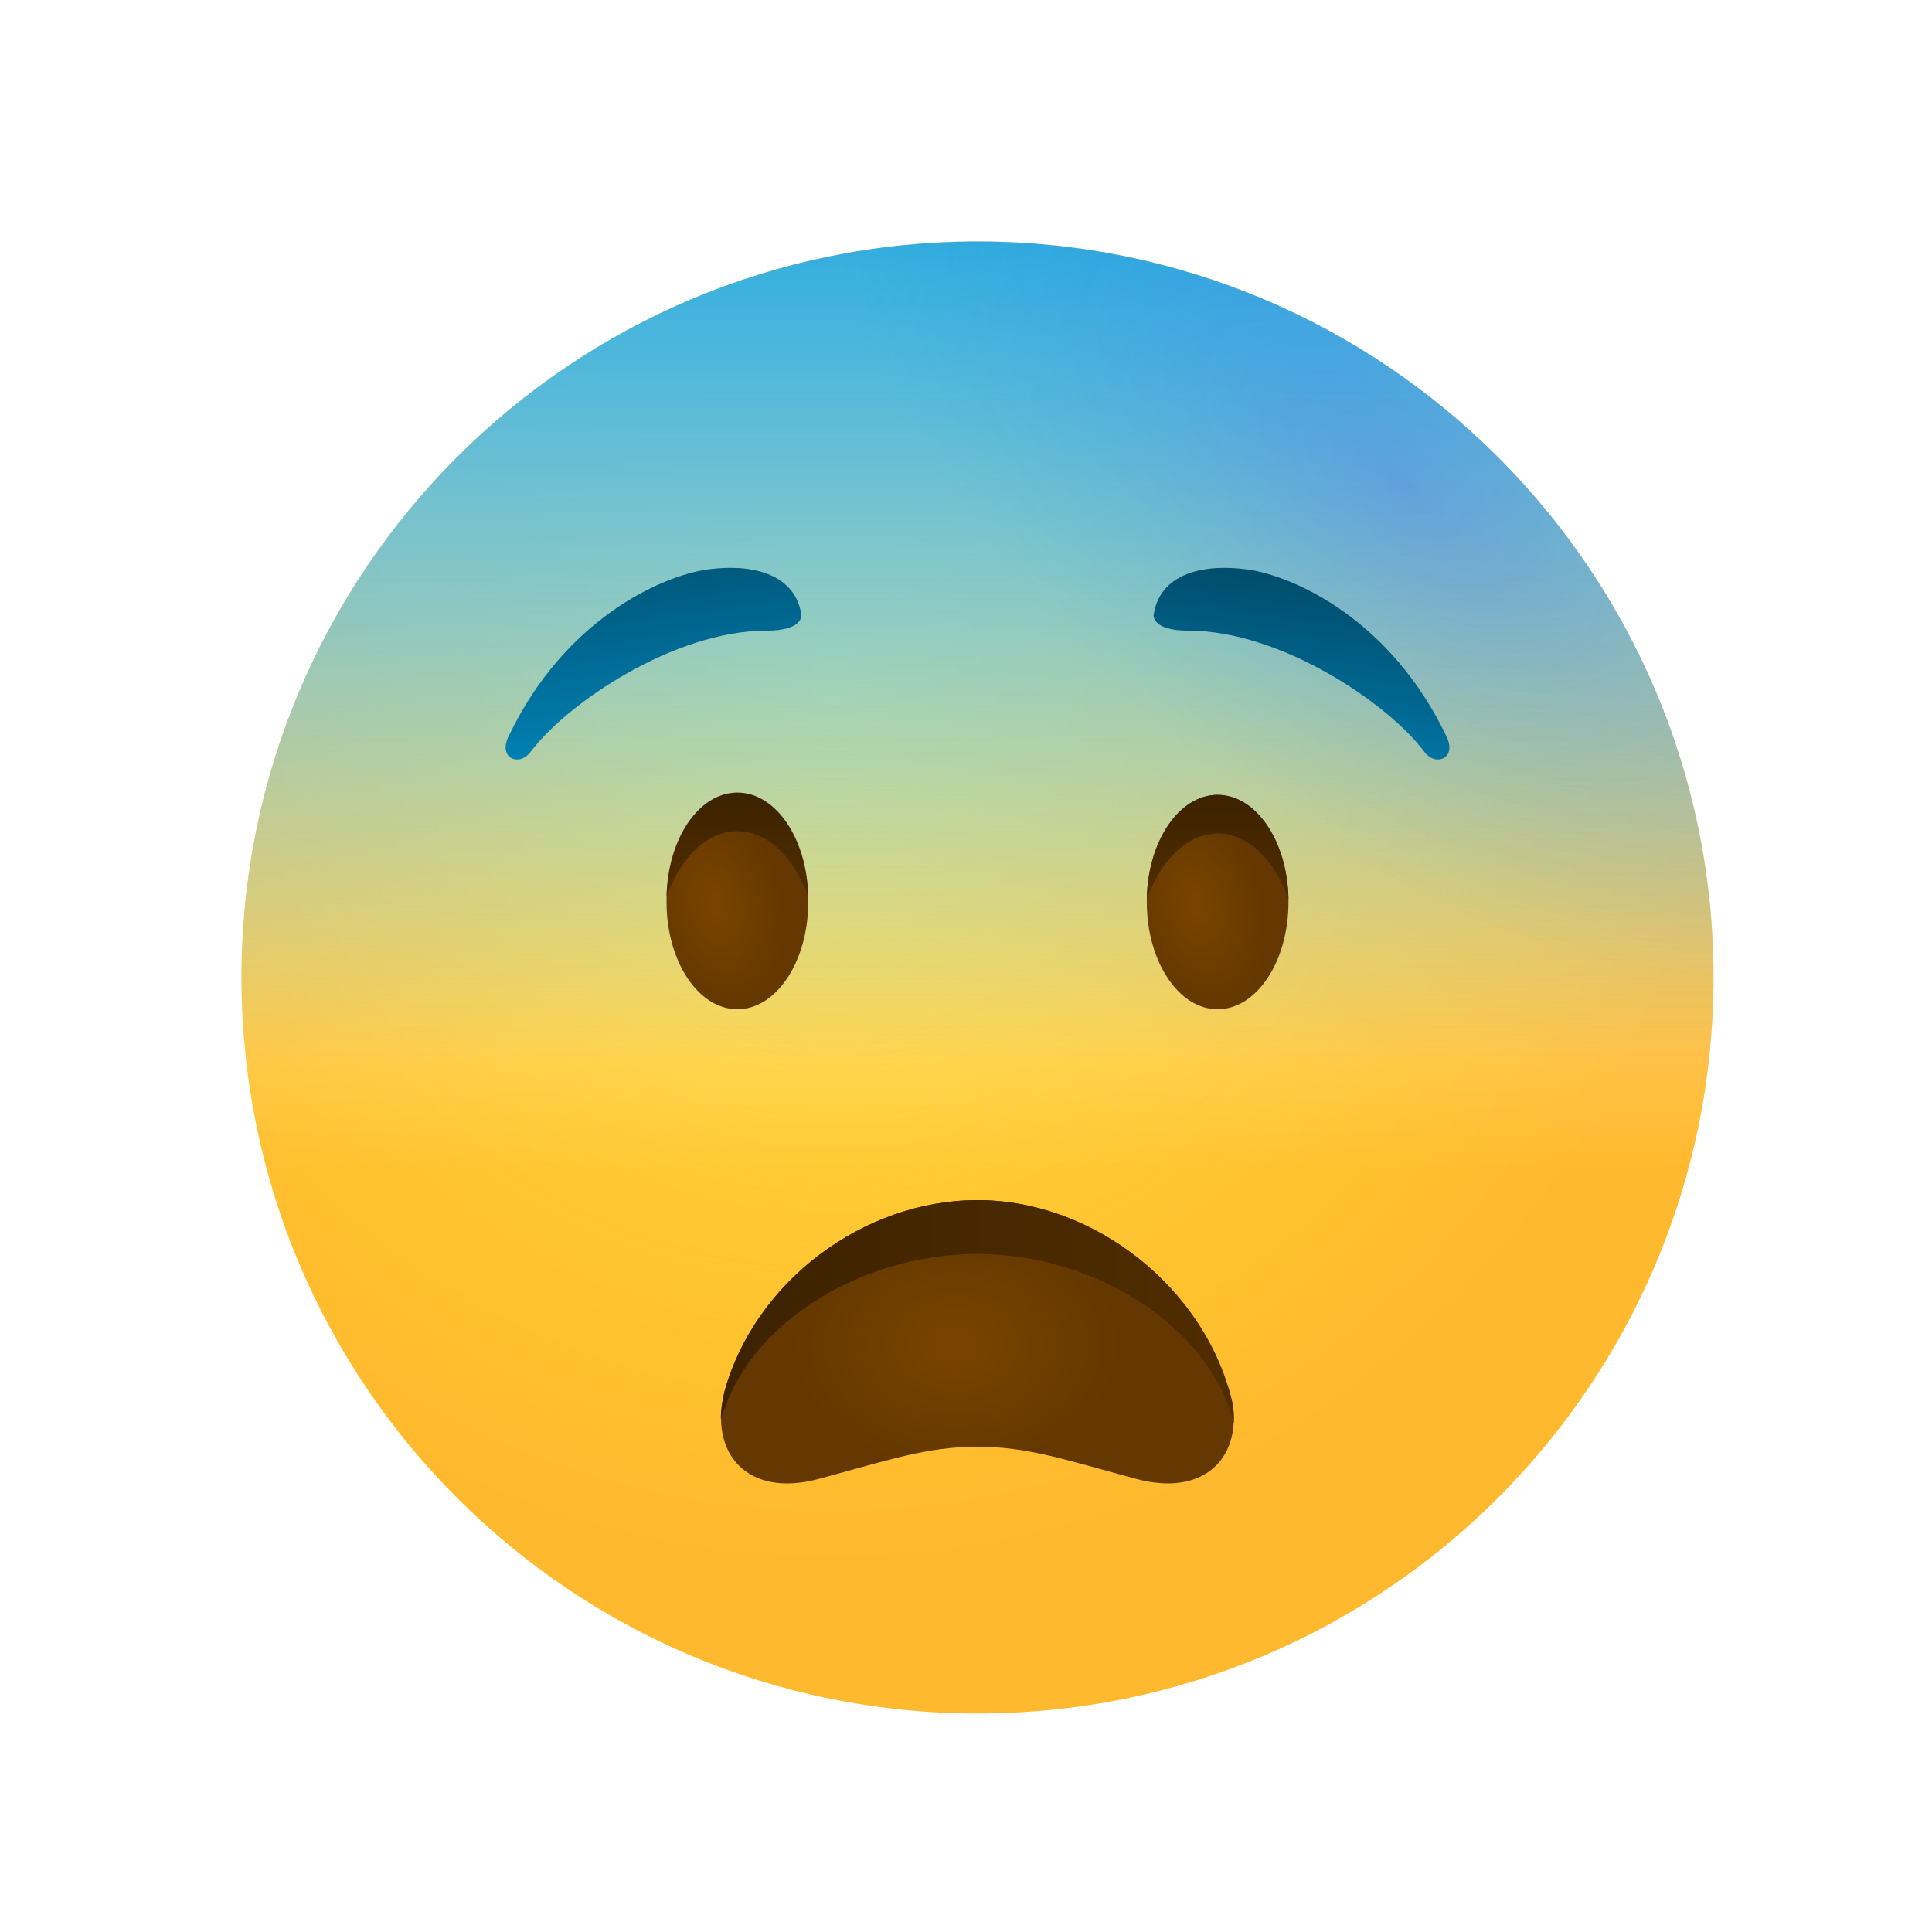
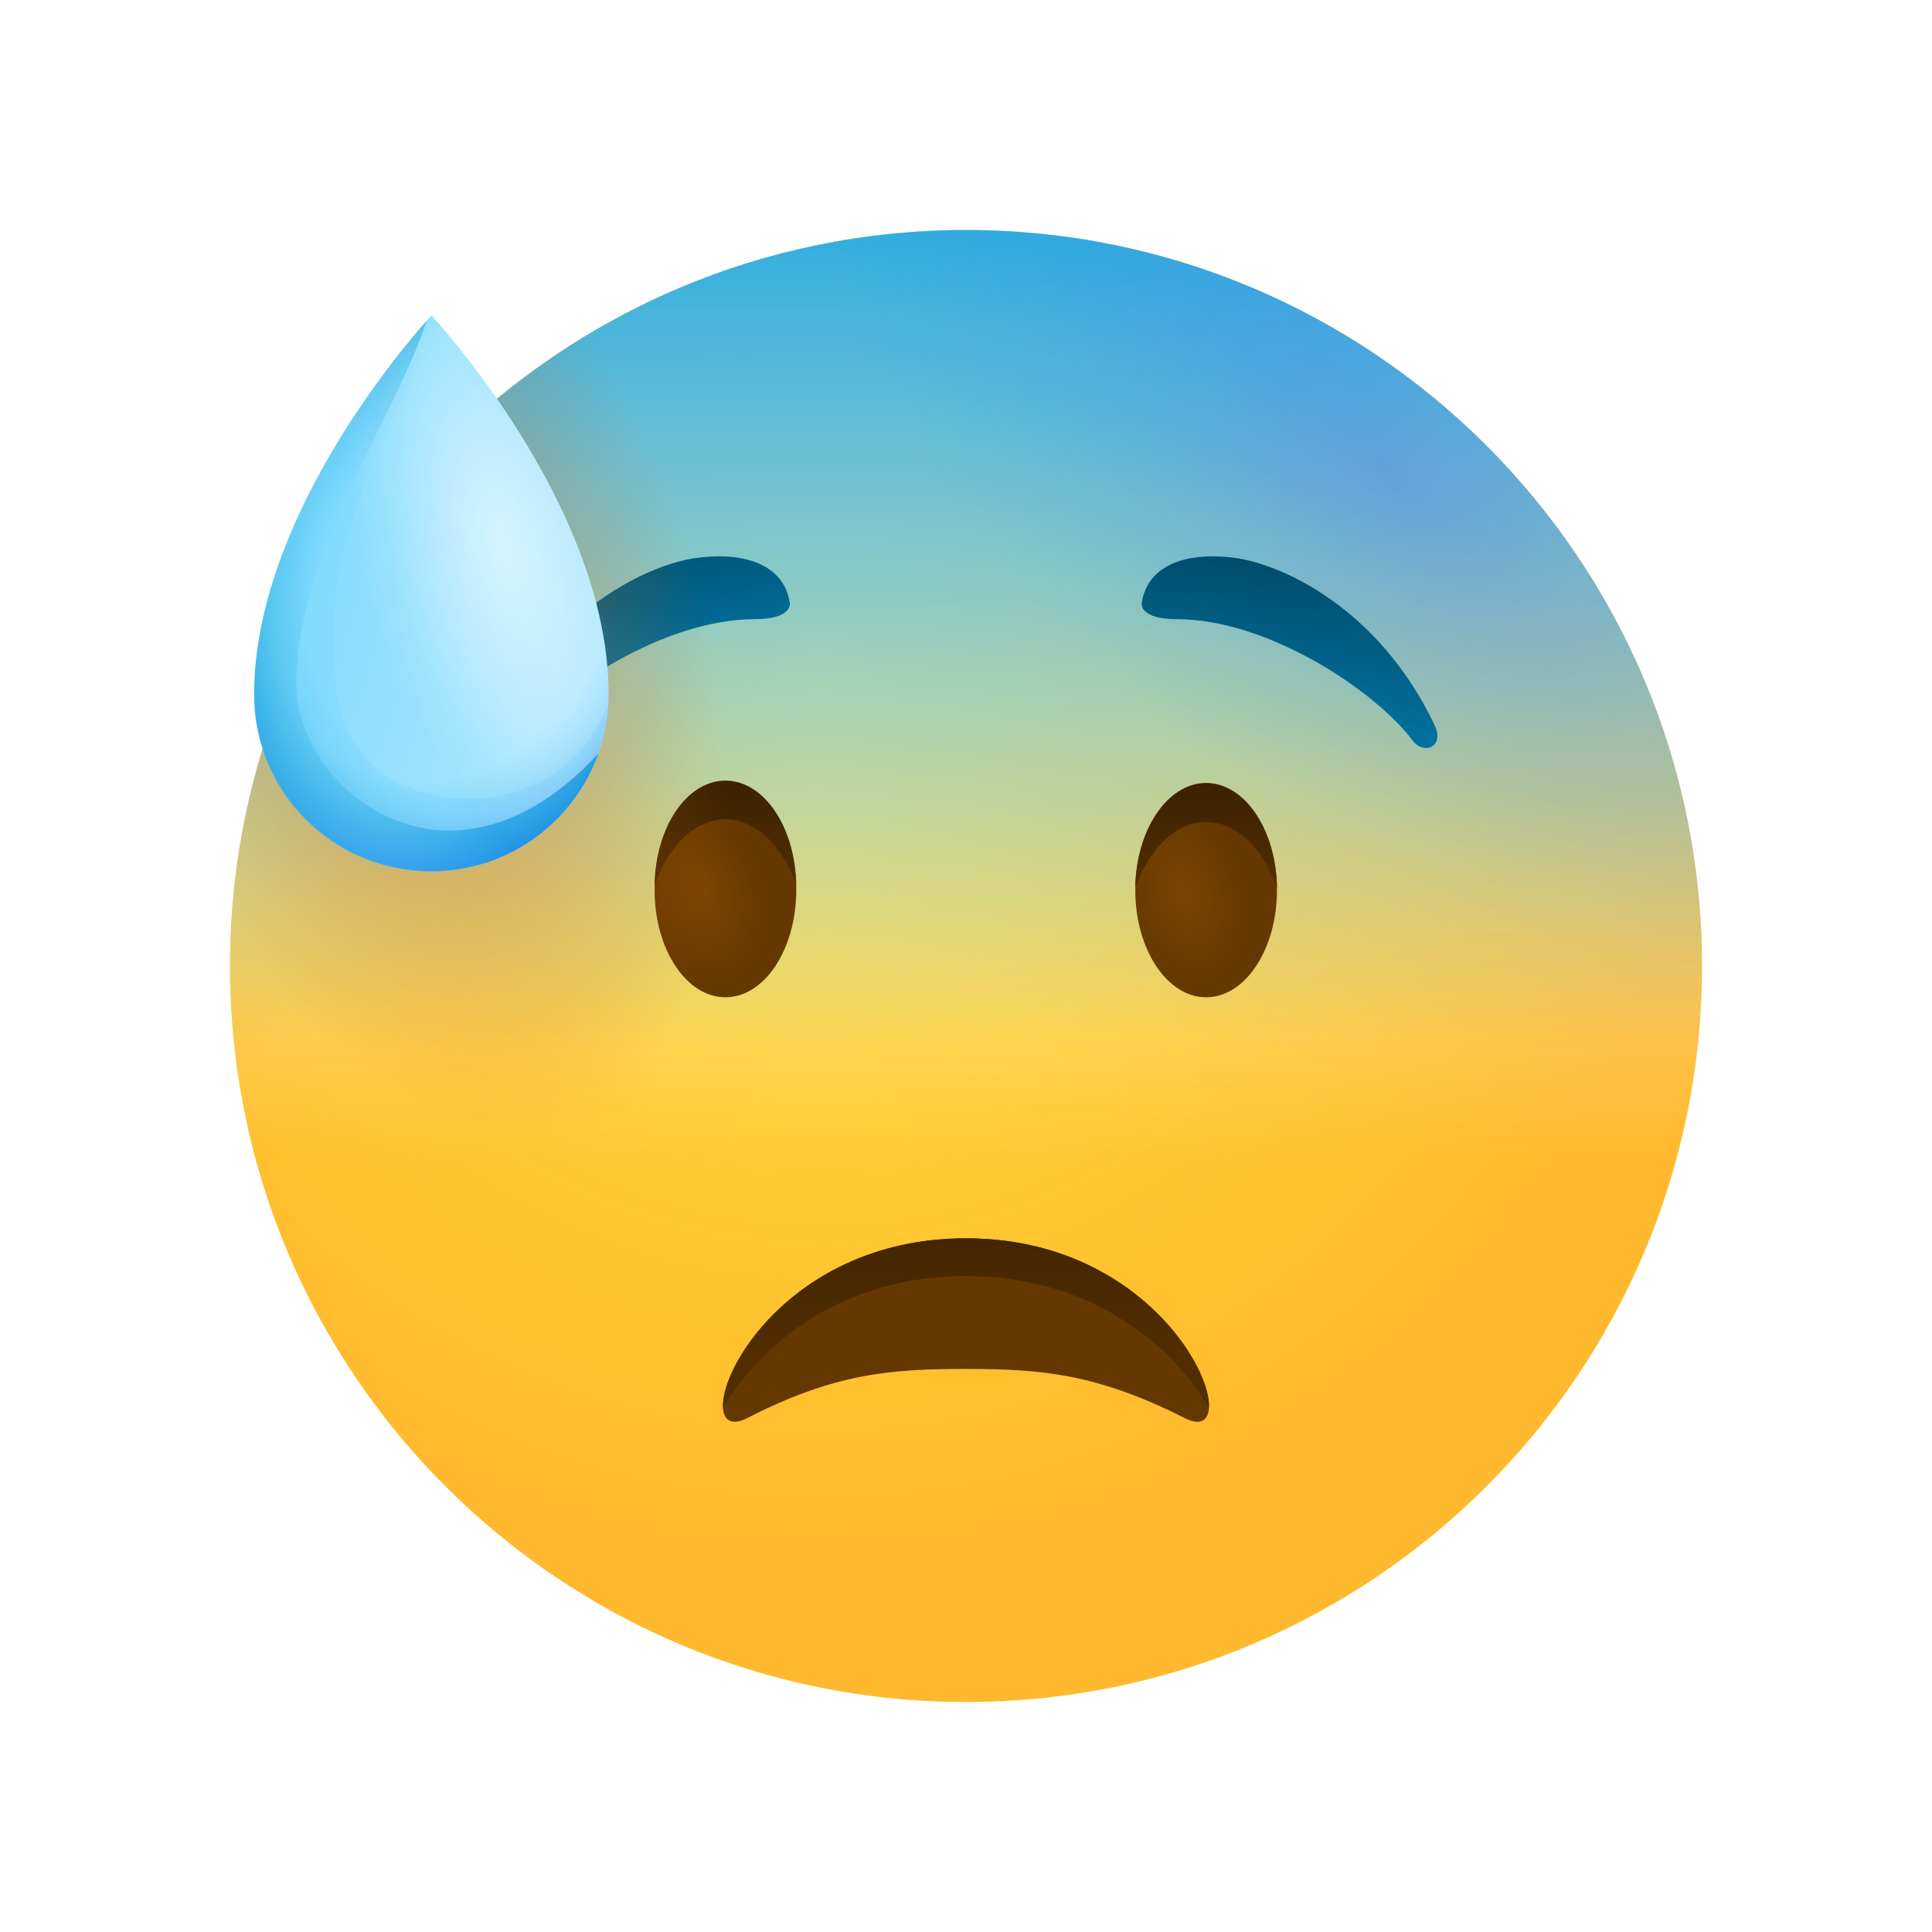
<svg xmlns="http://www.w3.org/2000/svg" width="800px" height="800px" viewBox="0 0 80 80" fill="none">
-   <path d="M40.476 70.952C57.308 70.952 70.952 57.308 70.952 40.476C70.952 23.645 57.308 10 40.476 10C23.645 10 10 23.645 10 40.476C10 57.308 23.645 70.952 40.476 70.952Z" fill="url(#paint0_radial)" />
-   <path opacity="0.5" d="M40.476 70.952C57.308 70.952 70.952 57.308 70.952 40.476C70.952 23.645 57.308 10 40.476 10C23.645 10 10 23.645 10 40.476C10 57.308 23.645 70.952 40.476 70.952Z" fill="url(#paint1_radial)" />
-   <path d="M40.476 70.952C57.308 70.952 70.952 57.308 70.952 40.476C70.952 23.645 57.308 10 40.476 10C23.645 10 10 23.645 10 40.476C10 57.308 23.645 70.952 40.476 70.952Z" fill="url(#paint2_linear)" />
-   <path d="M40.476 70.952C57.308 70.952 70.952 57.308 70.952 40.476C70.952 23.645 57.308 10 40.476 10C23.645 10 10 23.645 10 40.476C10 57.308 23.645 70.952 40.476 70.952Z" fill="url(#paint3_linear)" />
-   <path opacity="0.24" d="M40.476 70.952C57.308 70.952 70.952 57.308 70.952 40.476C70.952 23.645 57.308 10 40.476 10C23.645 10 10 23.645 10 40.476C10 57.308 23.645 70.952 40.476 70.952Z" fill="url(#paint4_radial)" />
-   <path d="M33.181 25.466C32.991 24.019 31.562 23.276 29.295 23.581C27.372 23.848 23.353 25.657 21.048 30.514C20.629 31.409 21.505 31.752 21.962 31.143C23.505 29.086 27.943 26.114 31.733 26.114C33.276 26.114 33.181 25.466 33.181 25.466Z" fill="url(#paint5_linear)" />
-   <path d="M30.533 41.791C32.154 41.791 33.467 39.804 33.467 37.352C33.467 34.901 32.154 32.914 30.533 32.914C28.913 32.914 27.6 34.901 27.6 37.352C27.6 39.804 28.913 41.791 30.533 41.791Z" fill="url(#paint6_radial)" />
-   <path d="M30.533 34.419C31.791 34.419 32.895 35.524 33.467 37.143C33.429 34.743 32.133 32.819 30.533 32.819C28.933 32.819 27.638 34.743 27.6 37.143C28.172 35.505 29.257 34.419 30.533 34.419Z" fill="url(#paint7_linear)" />
-   <path d="M50.419 41.791C52.039 41.791 53.353 39.804 53.353 37.352C53.353 34.901 52.039 32.914 50.419 32.914C48.799 32.914 47.486 34.901 47.486 37.352C47.486 39.804 48.799 41.791 50.419 41.791Z" fill="url(#paint8_radial)" />
-   <path d="M50.419 34.514C49.162 34.514 48.057 35.619 47.486 37.238C47.524 34.838 48.819 32.914 50.419 32.914C52.019 32.914 53.315 34.838 53.353 37.238C52.781 35.619 51.696 34.514 50.419 34.514Z" fill="url(#paint9_linear)" />
-   <path d="M47.772 25.466C47.962 24.019 49.391 23.276 51.657 23.581C53.581 23.848 57.6 25.657 59.905 30.514C60.324 31.409 59.448 31.752 58.99 31.143C57.448 29.086 53.01 26.114 49.219 26.114C47.676 26.114 47.772 25.466 47.772 25.466Z" fill="url(#paint10_linear)" />
-   <path d="M33.904 61.238C36.876 60.438 38.4 59.905 40.476 59.905C42.552 59.905 44.076 60.438 47.047 61.238C49.809 61.981 51.371 60.419 51.047 58.153C49.962 53.371 45.333 49.695 40.476 49.695C35.752 49.695 31.257 53.067 30 57.619C29.352 60.172 30.933 62.038 33.904 61.238Z" fill="url(#paint11_radial)" />
-   <path d="M30 58.343C31.257 54.667 35.752 51.924 40.476 51.924C45.333 51.924 49.962 54.895 51.047 58.762C51.047 58.819 51.067 58.876 51.086 58.933C51.105 58.686 51.086 58.419 51.047 58.153C49.962 53.371 45.333 49.695 40.476 49.695C35.752 49.695 31.257 53.067 30 57.619C29.905 58.019 29.848 58.4 29.848 58.762C29.905 58.61 29.962 58.476 30 58.343Z" fill="url(#paint12_linear)" />
+   <path d="M40 70.476C56.831 70.476 70.476 56.831 70.476 40C70.476 23.169 56.831 9.524 40 9.524C23.169 9.524 9.524 23.169 9.524 40C9.524 56.831 23.169 70.476 40 70.476Z" fill="url(#paint0_radial)" />
+   <path opacity="0.5" d="M40 70.476C56.831 70.476 70.476 56.831 70.476 40C70.476 23.169 56.831 9.524 40 9.524C23.169 9.524 9.524 23.169 9.524 40C9.524 56.831 23.169 70.476 40 70.476Z" fill="url(#paint1_radial)" />
+   <path d="M40 70.476C56.831 70.476 70.476 56.831 70.476 40C70.476 23.169 56.831 9.524 40 9.524C23.169 9.524 9.524 23.169 9.524 40C9.524 56.831 23.169 70.476 40 70.476Z" fill="url(#paint2_linear)" />
+   <path d="M40 70.476C56.831 70.476 70.476 56.831 70.476 40C70.476 23.169 56.831 9.524 40 9.524C23.169 9.524 9.524 23.169 9.524 40C9.524 56.831 23.169 70.476 40 70.476Z" fill="url(#paint3_linear)" />
+   <path opacity="0.24" d="M40 70.476C56.831 70.476 70.476 56.831 70.476 40C70.476 23.169 56.831 9.524 40 9.524C23.169 9.524 9.524 23.169 9.524 40C9.524 56.831 23.169 70.476 40 70.476Z" fill="url(#paint4_radial)" />
+   <path d="M32.705 24.99C32.514 23.543 31.085 22.8 28.819 23.105C26.895 23.371 22.876 25.181 20.571 30.038C20.152 30.933 21.028 31.276 21.485 30.666C23.028 28.609 27.466 25.638 31.257 25.638C32.8 25.638 32.705 24.99 32.705 24.99Z" fill="url(#paint5_linear)" />
+   <path d="M30.038 41.295C31.658 41.295 32.971 39.308 32.971 36.857C32.971 34.406 31.658 32.419 30.038 32.419C28.418 32.419 27.105 34.406 27.105 36.857C27.105 39.308 28.418 41.295 30.038 41.295Z" fill="url(#paint6_radial)" />
+   <path d="M30.038 33.924C31.295 33.924 32.4 35.028 32.971 36.647C32.933 34.247 31.638 32.324 30.038 32.324C28.438 32.324 27.143 34.247 27.105 36.647C27.676 35.028 28.781 33.924 30.038 33.924Z" fill="url(#paint7_linear)" />
+   <path d="M49.943 41.295C51.563 41.295 52.876 39.308 52.876 36.857C52.876 34.406 51.563 32.419 49.943 32.419C48.323 32.419 47.01 34.406 47.01 36.857C47.01 39.308 48.323 41.295 49.943 41.295Z" fill="url(#paint8_radial)" />
+   <path d="M49.943 34.038C48.686 34.038 47.581 35.143 47.01 36.762C47.048 34.362 48.343 32.438 49.943 32.438C51.543 32.438 52.838 34.362 52.876 36.762C52.305 35.124 51.2 34.038 49.943 34.038Z" fill="url(#paint9_linear)" />
+   <path d="M47.276 24.99C47.467 23.543 48.895 22.8 51.162 23.105C53.086 23.371 57.105 25.181 59.41 30.038C59.829 30.933 58.953 31.276 58.495 30.666C56.953 28.609 52.514 25.638 48.724 25.638C47.181 25.638 47.276 24.99 47.276 24.99Z" fill="url(#paint10_linear)" />
+   <path d="M40 70.476C56.831 70.476 70.476 56.831 70.476 40C70.476 23.169 56.831 9.524 40 9.524C23.169 9.524 9.524 23.169 9.524 40C9.524 56.831 23.169 70.476 40 70.476Z" fill="url(#paint11_radial)" />
+   <path d="M40 51.276C48.933 51.276 51.809 60.114 49.066 58.724C45.409 56.876 43.105 56.685 40 56.685C36.895 56.685 34.571 56.857 30.933 58.724C28.19 60.114 31.047 51.276 40 51.276Z" fill="#643800" />
+   <path d="M10.533 28.743C10.533 32.8 13.809 36.076 17.866 36.076C21.924 36.076 25.2 32.8 25.2 28.743C25.2 20.895 17.866 13.067 17.866 13.067C17.866 13.067 10.533 20.895 10.533 28.743Z" fill="url(#paint12_linear)" />
+   <path opacity="0.5" d="M17.771 13.181C17.124 17.2 13.047 20.952 13.943 28.628C14.609 34.285 23.086 34.628 25.162 29.219C24.933 33.047 21.752 36.095 17.848 36.095C13.79 36.095 10.514 32.819 10.514 28.762C10.533 21.409 16.952 14.095 17.771 13.181Z" fill="url(#paint13_radial)" />
+   <path d="M17.866 36.076C13.809 36.076 10.533 32.8 10.533 28.743C10.533 21.676 16.476 14.628 17.657 13.295C16.381 17.295 12.266 22.895 12.266 28.343C12.266 32.647 18.609 37.886 24.781 31.2C23.752 34.057 21.047 36.076 17.866 36.076Z" fill="url(#paint14_radial)" />
+   <path d="M10.533 28.743C10.533 32.8 13.81 36.076 17.867 36.076C21.924 36.076 25.2 32.8 25.2 28.743C25.2 20.895 17.867 13.067 17.867 13.067C17.867 13.067 10.533 20.895 10.533 28.743Z" fill="url(#paint15_radial)" />
+   <path d="M10.533 28.743C10.533 32.8 13.81 36.076 17.867 36.076C21.924 36.076 25.2 32.8 25.2 28.743C25.2 20.895 17.867 13.067 17.867 13.067C17.867 13.067 10.533 20.895 10.533 28.743Z" fill="url(#paint16_radial)" />
+   <path d="M10.533 28.743C10.533 32.8 13.81 36.076 17.867 36.076C21.924 36.076 25.2 32.8 25.2 28.743C25.2 20.895 17.867 13.067 17.867 13.067C17.867 13.067 10.533 20.895 10.533 28.743Z" fill="url(#paint17_radial)" />
+   <path d="M40 52.838C45.276 52.838 48.609 55.809 50.057 58.285C50.133 56.495 46.857 51.276 40 51.276C33.124 51.276 29.848 56.495 29.943 58.285C31.39 55.828 34.705 52.838 40 52.838Z" fill="url(#paint18_linear)" />
  <defs>
-     <radialGradient id="paint0_radial" cx="0" cy="0" r="1" gradientUnits="userSpaceOnUse" gradientTransform="translate(34.4799 28.1315) scale(36.7656)">
+     <radialGradient id="paint0_radial" cx="0" cy="0" r="1" gradientUnits="userSpaceOnUse" gradientTransform="translate(33.9947 27.6444) scale(36.7656)">
      <stop stop-color="#FFE030" />
      <stop offset="1" stop-color="#FFB92E" />
    </radialGradient>
-     <radialGradient id="paint1_radial" cx="0" cy="0" r="1" gradientUnits="userSpaceOnUse" gradientTransform="translate(34.4799 28.1315) scale(28.9251)">
+     <radialGradient id="paint1_radial" cx="0" cy="0" r="1" gradientUnits="userSpaceOnUse" gradientTransform="translate(33.9947 27.6444) scale(28.9251)">
      <stop stop-color="#FFEA5F" />
      <stop offset="1" stop-color="#FFBC47" stop-opacity="0" />
    </radialGradient>
-     <linearGradient id="paint2_linear" x1="40.476" y1="48.483" x2="40.476" y2="9.897" gradientUnits="userSpaceOnUse">
+     <linearGradient id="paint2_linear" x1="39.991" y1="47.996" x2="39.991" y2="9.409" gradientUnits="userSpaceOnUse">
      <stop stop-color="white" stop-opacity="0" />
      <stop offset="1" stop-color="white" />
    </linearGradient>
-     <linearGradient id="paint3_linear" x1="40.476" y1="43.977" x2="40.476" y2="1.688" gradientUnits="userSpaceOnUse">
+     <linearGradient id="paint3_linear" x1="39.991" y1="43.49" x2="39.991" y2="1.201" gradientUnits="userSpaceOnUse">
      <stop stop-color="#0099D6" stop-opacity="0" />
      <stop offset="1" stop-color="#0099D6" />
    </linearGradient>
-     <radialGradient id="paint4_radial" cx="0" cy="0" r="1" gradientUnits="userSpaceOnUse" gradientTransform="translate(58.05 20.1099) rotate(37.7901) scale(27.9483 14.0267)">
+     <radialGradient id="paint4_radial" cx="0" cy="0" r="1" gradientUnits="userSpaceOnUse" gradientTransform="translate(57.5512 19.6117) rotate(37.7901) scale(27.9483 14.0267)">
      <stop stop-color="#3640FF" />
      <stop offset="0.463" stop-color="#1C66F3" stop-opacity="0.537" />
      <stop offset="1" stop-color="#008EE6" stop-opacity="0" />
    </radialGradient>
-     <linearGradient id="paint5_linear" x1="24.389" y1="8.343" x2="27.988" y2="35.096" gradientUnits="userSpaceOnUse">
+     <linearGradient id="paint5_linear" x1="23.908" y1="7.852" x2="27.506" y2="34.605" gradientUnits="userSpaceOnUse">
      <stop offset="0.001" />
      <stop offset="1" stop-color="#0099D6" />
    </linearGradient>
-     <radialGradient id="paint6_radial" cx="0" cy="0" r="1" gradientUnits="userSpaceOnUse" gradientTransform="translate(29.6427 37.4626) rotate(73.8539) scale(4.30606 2.78595)">
+     <radialGradient id="paint6_radial" cx="0" cy="0" r="1" gradientUnits="userSpaceOnUse" gradientTransform="translate(29.1429 36.9704) rotate(73.8539) scale(4.30606 2.78595)">
      <stop offset="0.001" stop-color="#7A4400" />
      <stop offset="1" stop-color="#643800" />
    </radialGradient>
-     <linearGradient id="paint7_linear" x1="30.526" y1="32.885" x2="30.526" y2="37.02" gradientUnits="userSpaceOnUse">
+     <linearGradient id="paint7_linear" x1="30.041" y1="32.397" x2="30.041" y2="36.533" gradientUnits="userSpaceOnUse">
      <stop offset="0.001" stop-color="#3C2200" />
      <stop offset="1" stop-color="#512D00" />
    </linearGradient>
-     <radialGradient id="paint8_radial" cx="0" cy="0" r="1" gradientUnits="userSpaceOnUse" gradientTransform="translate(49.5439 37.4633) rotate(73.854) scale(4.30606 2.78595)">
+     <radialGradient id="paint8_radial" cx="0" cy="0" r="1" gradientUnits="userSpaceOnUse" gradientTransform="translate(49.044 36.9712) rotate(73.8539) scale(4.30606 2.78596)">
      <stop offset="0.001" stop-color="#7A4400" />
      <stop offset="1" stop-color="#643800" />
    </radialGradient>
-     <linearGradient id="paint9_linear" x1="50.426" y1="32.993" x2="50.426" y2="37.129" gradientUnits="userSpaceOnUse">
+     <linearGradient id="paint9_linear" x1="49.941" y1="32.506" x2="49.941" y2="36.642" gradientUnits="userSpaceOnUse">
      <stop offset="0.001" stop-color="#3C2200" />
      <stop offset="1" stop-color="#512D00" />
    </linearGradient>
-     <linearGradient id="paint10_linear" x1="56.258" y1="10.537" x2="52.66" y2="37.29" gradientUnits="userSpaceOnUse">
+     <linearGradient id="paint10_linear" x1="55.787" y1="10.05" x2="52.188" y2="36.803" gradientUnits="userSpaceOnUse">
      <stop offset="0.001" />
      <stop offset="1" stop-color="#0099D6" />
    </linearGradient>
-     <radialGradient id="paint11_radial" cx="0" cy="0" r="1" gradientUnits="userSpaceOnUse" gradientTransform="translate(39.587 55.6791) scale(6.86324 5.14532)">
-       <stop offset="0.001" stop-color="#7A4400" />
-       <stop offset="1" stop-color="#643800" />
+     <radialGradient id="paint11_radial" cx="0" cy="0" r="1" gradientUnits="userSpaceOnUse" gradientTransform="translate(17.0884 25.9138) rotate(72.6921) scale(27.5316 14.8082)">
+       <stop stop-color="#EB672A" stop-opacity="0.5" />
+       <stop offset="0.346" stop-color="#DC641B" stop-opacity="0.285" />
+       <stop offset="0.804" stop-color="#C25E00" stop-opacity="0" />
    </radialGradient>
-     <linearGradient id="paint12_linear" x1="29.855" y1="54.324" x2="51.095" y2="54.324" gradientUnits="userSpaceOnUse">
+     <linearGradient id="paint12_linear" x1="38.791" y1="30.782" x2="-2.581" y2="18.825" gradientUnits="userSpaceOnUse">
+       <stop stop-color="#D1F2FF" />
+       <stop offset="0.668" stop-color="#80DAFE" />
+       <stop offset="1" stop-color="#0099D6" />
+     </linearGradient>
+     <radialGradient id="paint13_radial" cx="0" cy="0" r="1" gradientUnits="userSpaceOnUse" gradientTransform="translate(18.7433 23.4962) rotate(169.572) scale(11.7456 18.0871)">
+       <stop offset="0.06" stop-color="#80DAFE" />
+       <stop offset="0.566" stop-color="#80DAFE" />
+       <stop offset="1" stop-color="#0099D6" />
+     </radialGradient>
+     <radialGradient id="paint14_radial" cx="0" cy="0" r="1" gradientUnits="userSpaceOnUse" gradientTransform="translate(16.3803 24.8287) rotate(180) scale(9.49556 16.3827)">
+       <stop offset="0.343" stop-color="#80DAFE" />
+       <stop offset="1" stop-color="#0099D6" />
+     </radialGradient>
+     <radialGradient id="paint15_radial" cx="0" cy="0" r="1" gradientUnits="userSpaceOnUse" gradientTransform="translate(20.7677 22.5102) rotate(-103.604) scale(10.6571 4.69541)">
+       <stop stop-color="white" stop-opacity="0.25" />
+       <stop offset="1" stop-color="white" stop-opacity="0" />
+     </radialGradient>
+     <radialGradient id="paint16_radial" cx="0" cy="0" r="1" gradientUnits="userSpaceOnUse" gradientTransform="translate(18.7039 22.8165) rotate(108.995) scale(16.6629 12.6633)">
+       <stop offset="0.586" stop-color="#0099D6" stop-opacity="0" />
+       <stop offset="0.721" stop-color="#1477E5" stop-opacity="0.164" />
+       <stop offset="0.905" stop-color="#2D4FF8" stop-opacity="0.385" />
+       <stop offset="1" stop-color="#3640FF" stop-opacity="0.5" />
+     </radialGradient>
+     <radialGradient id="paint17_radial" cx="0" cy="0" r="1" gradientUnits="userSpaceOnUse" gradientTransform="translate(20.7677 22.5102) rotate(-103.604) scale(13.3974 5.90274)">
+       <stop stop-color="white" stop-opacity="0.45" />
+       <stop offset="1" stop-color="white" stop-opacity="0" />
+     </radialGradient>
+     <linearGradient id="paint18_linear" x1="39.99" y1="48.966" x2="39.99" y2="56.019" gradientUnits="userSpaceOnUse">
      <stop offset="0.001" stop-color="#3C2200" />
      <stop offset="1" stop-color="#512D00" />
    </linearGradient>
  </defs>
</svg>
